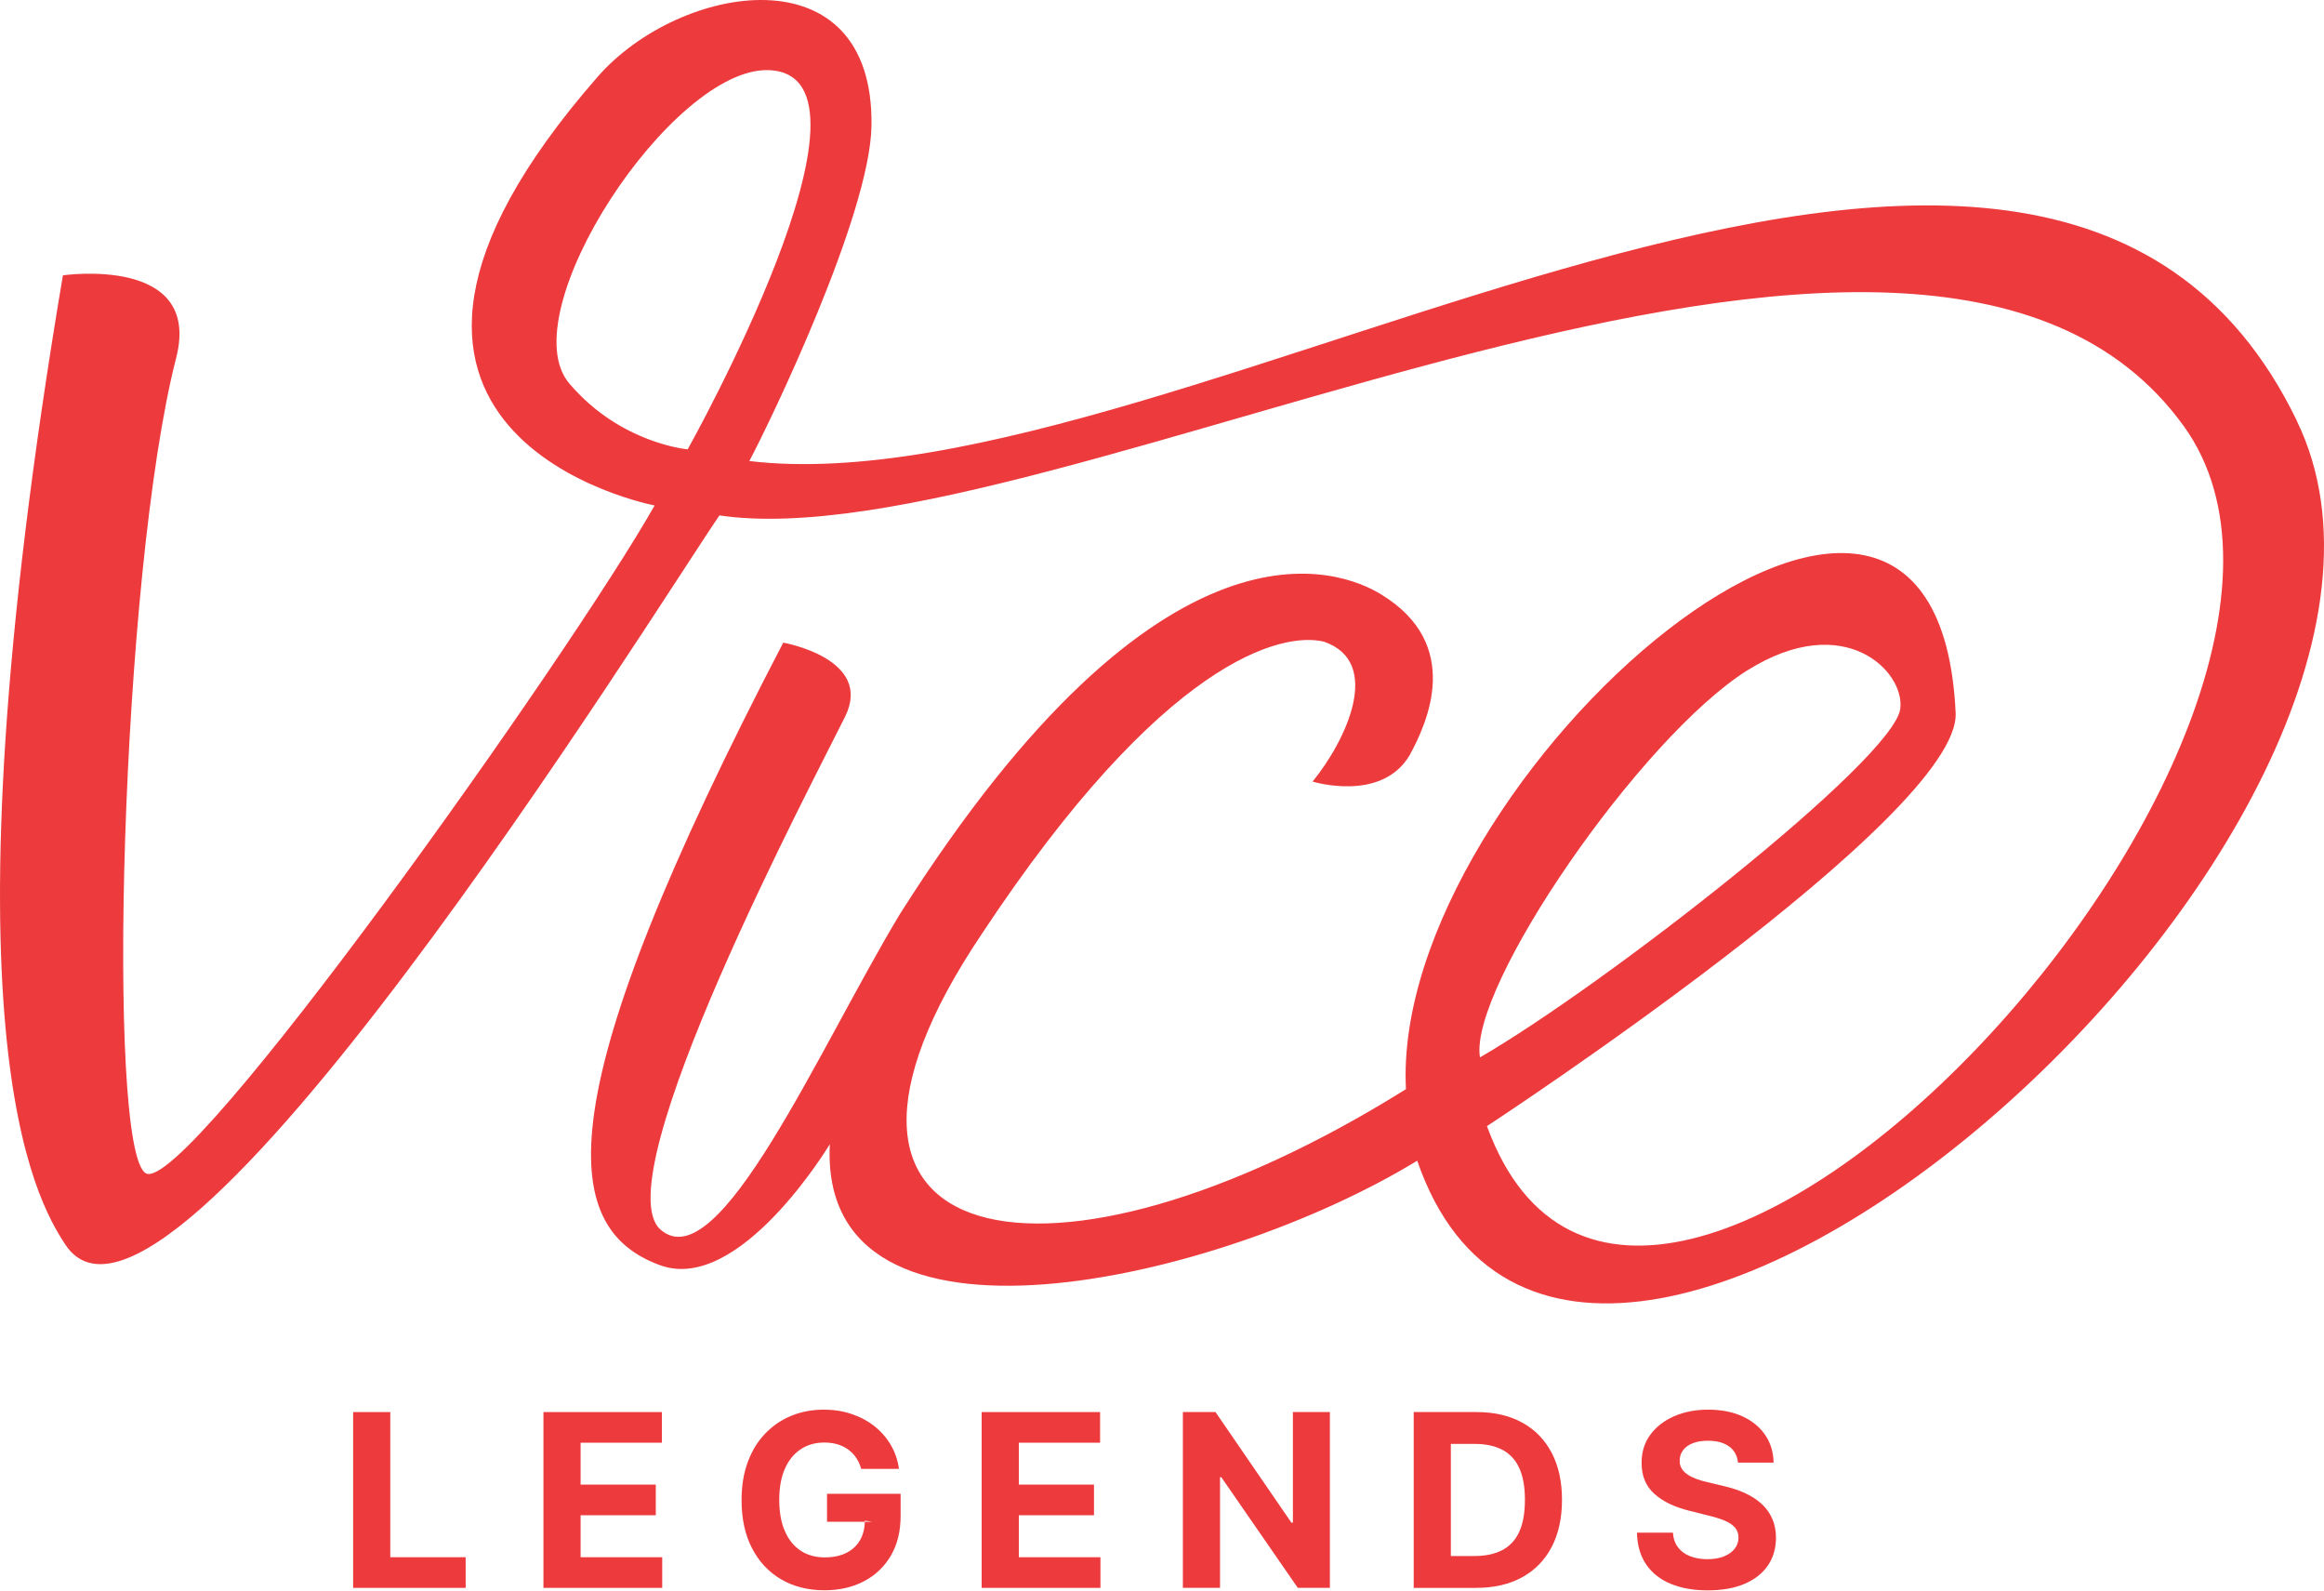
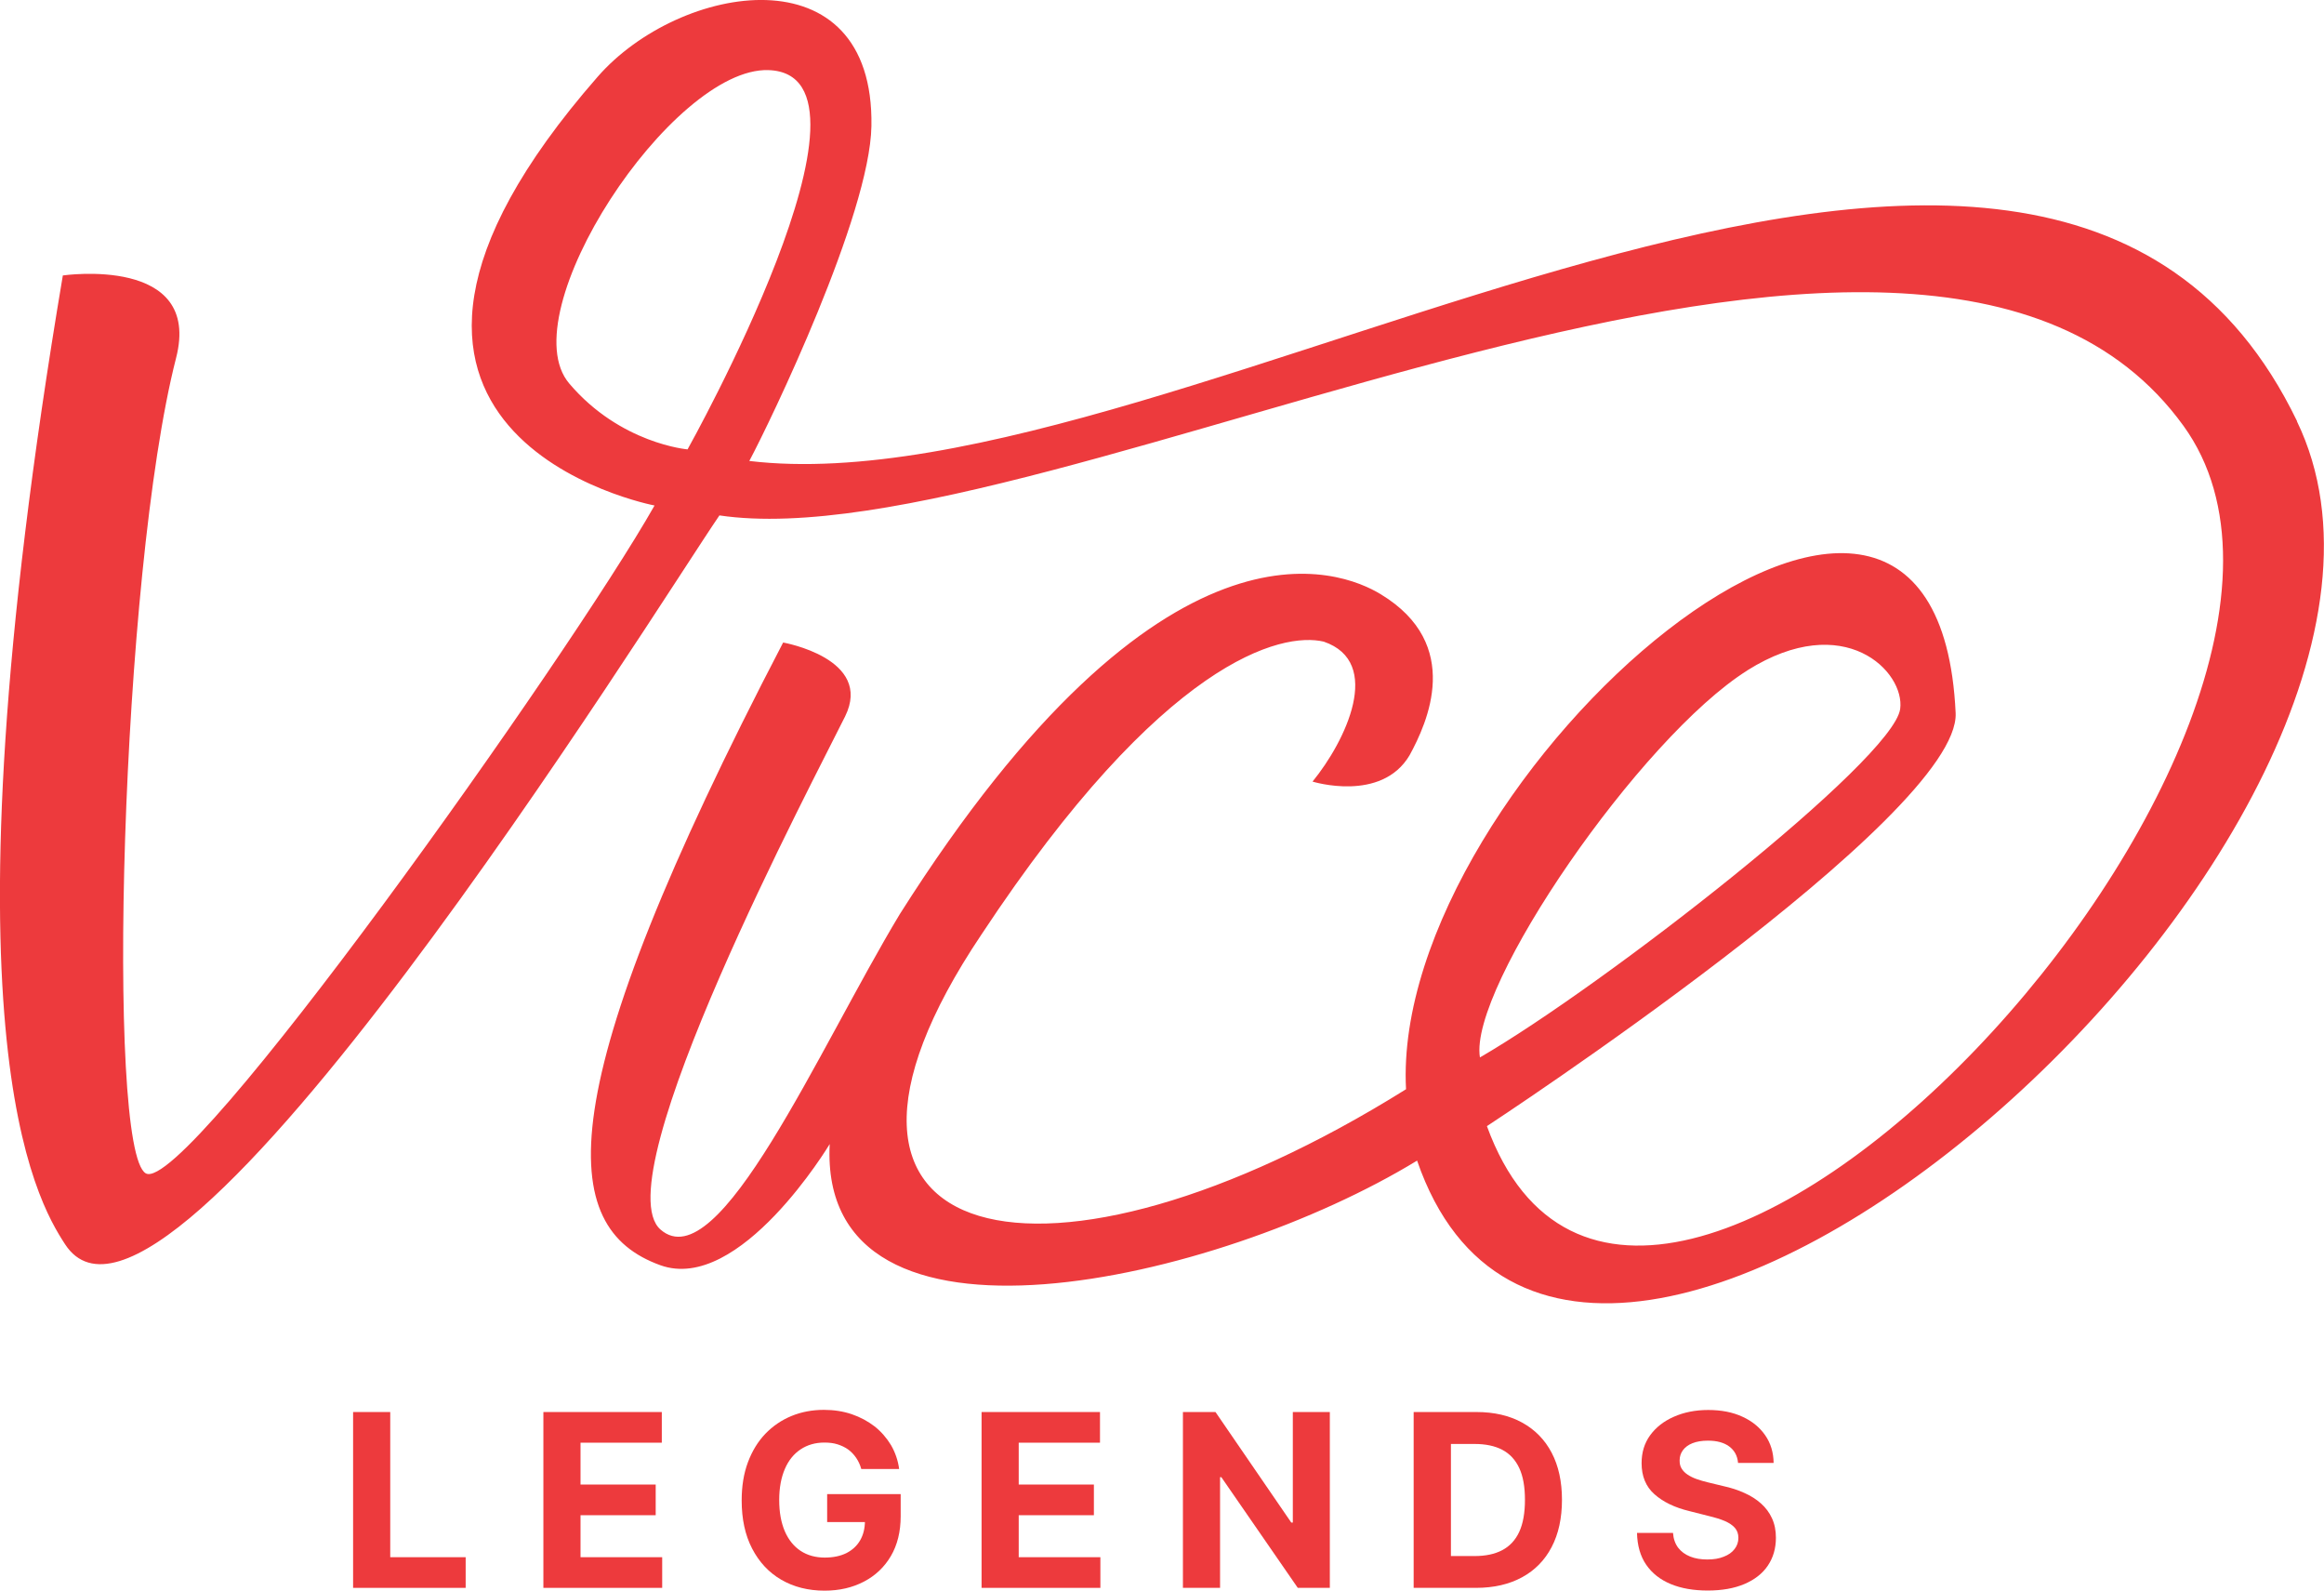
- <svg xmlns="http://www.w3.org/2000/svg" width="250.61" height="171.449" viewBox="5604.389 3102.991 250.61 171.449">
-   <g>
-     <path d="M 247.704 45.405 C 220.066 -11.829 127.574 55.27 80.803 49.701 C 83.09 45.405 93.805 23.172 93.975 13.593 C 94.298 -5.429 73.289 -1.835 64.456 8.27 C 30.651 46.923 70.592 54.491 70.592 54.491 C 61.424 70.668 20.041 128.981 15.721 126.484 C 11.407 123.987 13.013 61.899 18.992 38.599 C 21.852 27.486 6.782 29.683 6.782 29.683 C -6.946 111.155 3.898 129.338 7.022 134.139 C 17.866 150.769 70.797 65.452 77.58 55.563 C 113.207 60.826 207.047 6.547 235.477 45.921 C 259.175 78.764 177.029 167.182 160.347 121.402 C 160.347 121.402 211.403 87.989 210.887 76.858 C 208.83 32.509 149.854 83.869 151.612 117.416 C 113.078 141.49 82.615 135.312 105.833 100.739 C 125.493 70.99 138.248 68.107 142.745 69.168 C 149.198 71.372 145.107 79.901 141.543 84.256 C 141.543 84.256 148.958 86.553 152.006 81.419 C 153.893 77.954 157.82 69.467 148.905 64.062 C 144.661 61.466 125.522 53.564 97.034 98.553 C 88.288 113.061 77.515 138.043 71.232 132.563 C 64.954 127.082 87.943 83.735 91.137 77.245 C 94.221 70.985 84.461 69.28 84.461 69.28 C 58.986 118.184 60.106 132.386 71.214 136.408 C 79.784 139.502 89.484 123.348 89.484 123.348 C 88.224 148.119 131.297 138.266 152.826 125.13 C 170.282 175.787 268.648 88.77 247.698 45.416 M 74.156 48.44 C 74.156 48.44 66.916 47.831 61.401 41.354 C 54.942 33.792 72.485 7.222 82.873 7.561 C 96.794 8.019 74.156 48.44 74.156 48.44 M 188.43 72.269 C 198.929 65.686 205.458 72.439 204.914 76.425 C 204.145 81.971 172.932 106.279 159.591 113.992 C 158.359 106.455 176.9 79.502 188.43 72.263" transform="matrix(1,0,0,1,5604.39,3102.991)" fill="#ed3a3d" fill-rule="evenodd" />
-     <path d="M 27.762 129.933 L 27.762 110.98 L 31.767 110.98 L 31.767 126.629 L 39.896 126.629 L 39.896 129.933 L 27.762 129.933 Z" transform="matrix(1,0,0,1,5614.708,3144.238)" fill="#ed3a3d" fill-rule="evenodd" />
-     <path d="M 42.723 129.933 L 42.723 110.98 L 55.495 110.98 L 55.495 114.284 L 46.731 114.284 L 46.731 118.8 L 54.838 118.8 L 54.838 122.104 L 46.731 122.104 L 46.731 126.629 L 55.532 126.629 L 55.532 129.933 L 42.723 129.933 Z" transform="matrix(1,0,0,1,5620.268,3144.238)" fill="#ed3a3d" fill-rule="evenodd" />
-     <path d="M 71.201 117.176 C 71.072 116.726 70.889 116.327 70.655 115.977 C 70.422 115.629 70.135 115.333 69.8 115.09 C 69.462 114.846 69.079 114.659 68.651 114.529 C 68.222 114.4 67.747 114.335 67.23 114.335 C 66.26 114.335 65.411 114.575 64.68 115.057 C 63.949 115.538 63.381 116.236 62.974 117.153 C 62.566 118.069 62.363 119.188 62.363 120.508 C 62.363 121.829 62.563 122.951 62.963 123.877 C 63.365 124.802 63.932 125.506 64.666 125.992 C 65.4 126.476 66.268 126.717 67.268 126.717 C 68.174 126.717 68.95 126.555 69.596 126.233 C 70.239 125.908 70.732 125.45 71.075 124.859 C 71.418 124.265 71.589 123.565 71.589 122.756 L 72.404 122.877 L 67.517 122.877 L 67.517 119.86 L 75.45 119.86 L 75.45 122.247 C 75.45 123.914 75.096 125.343 74.394 126.538 C 73.689 127.731 72.722 128.65 71.488 129.295 C 70.253 129.941 68.84 130.262 67.249 130.262 C 65.473 130.262 63.912 129.869 62.566 129.083 C 61.222 128.295 60.174 127.175 59.424 125.723 C 58.673 124.27 58.299 122.543 58.299 120.545 C 58.299 119.009 58.524 117.637 58.971 116.431 C 59.418 115.224 60.045 114.202 60.854 113.363 C 61.661 112.523 62.603 111.886 63.676 111.447 C 64.75 111.009 65.913 110.791 67.167 110.791 C 68.238 110.791 69.239 110.946 70.164 111.259 C 71.088 111.569 71.911 112.008 72.631 112.576 C 73.349 113.145 73.936 113.818 74.394 114.599 C 74.849 115.379 75.144 116.238 75.273 117.176 L 71.201 117.176 Z" transform="matrix(1,0,0,1,5626.057,3144.168)" fill="#ed3a3d" fill-rule="evenodd" />
-     <path d="M 77.174 129.933 L 77.174 110.98 L 89.946 110.98 L 89.946 114.284 L 81.182 114.284 L 81.182 118.8 L 89.289 118.8 L 89.289 122.104 L 81.182 122.104 L 81.182 126.629 L 89.983 126.629 L 89.983 129.933 L 77.174 129.933 Z" transform="matrix(1,0,0,1,5633.072,3144.238)" fill="#ed3a3d" fill-rule="evenodd" />
-     <path d="M 108.846 110.979 L 108.846 129.933 L 105.386 129.933 L 97.139 118.004 L 96.999 118.004 L 96.999 129.933 L 92.994 129.933 L 92.994 110.979 L 96.51 110.979 L 104.692 122.899 L 104.858 122.899 L 104.858 110.979 L 108.846 110.979 Z" transform="matrix(1,0,0,1,5638.952,3144.238)" fill="#ed3a3d" fill-rule="evenodd" />
-     <path d="M 117.861 129.934 L 111.141 129.934 L 111.141 110.98 L 117.914 110.98 C 119.821 110.98 121.463 111.357 122.837 112.114 C 124.214 112.869 125.273 113.954 126.018 115.367 C 126.76 116.779 127.132 118.471 127.132 120.438 C 127.132 122.413 126.76 124.11 126.018 125.528 C 125.273 126.947 124.209 128.037 122.825 128.795 C 121.439 129.555 119.784 129.934 117.861 129.934 M 115.146 126.5 L 117.691 126.5 C 118.879 126.5 119.874 126.289 120.686 125.865 C 121.498 125.443 122.109 124.786 122.519 123.896 C 122.929 123.003 123.135 121.85 123.135 120.438 C 123.135 119.038 122.929 117.893 122.519 117.004 C 122.109 116.117 121.498 115.463 120.692 115.041 C 119.883 114.623 118.887 114.412 117.702 114.412 L 115.146 114.412 L 115.146 126.5 Z" transform="matrix(1,0,0,1,5645.696,3144.238)" fill="#ed3a3d" fill-rule="evenodd" />
-     <path d="M 139.586 116.501 C 139.511 115.754 139.193 115.173 138.633 114.761 C 138.071 114.348 137.309 114.141 136.348 114.141 C 135.691 114.141 135.139 114.232 134.69 114.415 C 134.24 114.596 133.897 114.847 133.658 115.168 C 133.419 115.489 133.301 115.852 133.301 116.26 C 133.288 116.599 133.36 116.895 133.518 117.149 C 133.676 117.401 133.894 117.619 134.172 117.8 C 134.448 117.983 134.769 118.14 135.134 118.273 C 135.499 118.406 135.887 118.519 136.3 118.611 L 138.003 119.018 C 138.831 119.203 139.589 119.449 140.28 119.759 C 140.972 120.068 141.568 120.446 142.075 120.896 C 142.582 121.347 142.976 121.878 143.254 122.489 C 143.535 123.1 143.679 123.8 143.685 124.589 C 143.679 125.749 143.386 126.754 142.802 127.602 C 142.217 128.45 141.379 129.107 140.283 129.573 C 139.19 130.038 137.869 130.271 136.329 130.271 C 134.796 130.271 133.467 130.037 132.334 129.568 C 131.201 129.1 130.319 128.404 129.687 127.481 C 129.055 126.56 128.723 125.416 128.694 124.052 L 132.57 124.052 C 132.613 124.689 132.798 125.217 133.122 125.639 C 133.445 126.063 133.88 126.38 134.426 126.593 C 134.973 126.806 135.589 126.912 136.281 126.912 C 136.961 126.912 137.551 126.815 138.054 126.616 C 138.558 126.418 138.946 126.144 139.224 125.791 C 139.503 125.442 139.64 125.037 139.64 124.58 C 139.64 124.154 139.516 123.796 139.265 123.506 C 139.016 123.217 138.651 122.97 138.175 122.766 C 137.695 122.563 137.11 122.377 136.419 122.211 L 134.356 121.693 C 132.757 121.303 131.496 120.697 130.572 119.87 C 129.645 119.043 129.186 117.929 129.192 116.529 C 129.186 115.382 129.492 114.378 130.114 113.521 C 130.732 112.663 131.587 111.994 132.672 111.512 C 133.757 111.031 134.991 110.791 136.374 110.791 C 137.781 110.791 139.01 111.031 140.064 111.512 C 141.113 111.994 141.933 112.663 142.52 113.521 C 143.106 114.378 143.406 115.372 143.426 116.501 L 139.586 116.501 Z" transform="matrix(1,0,0,1,5652.22,3144.168)" fill="#ed3a3d" fill-rule="evenodd" />
+ <svg xmlns="http://www.w3.org/2000/svg" id="b" data-name="Layer 2" viewBox="0 0 182.71 124.99">
+   <defs>
+     <style>
+       .d {
+         fill: #ed3a3d;
+       }
+     </style>
+   </defs>
+   <g id="c" data-name="Layer 2">
+     <g>
+       <path class="d" d="M180.59,33.1c-20.15-41.73-87.58,7.19-121.68,3.13,1.67-3.13,9.48-19.34,9.6-26.32.24-13.87-15.08-11.25-21.52-3.88-24.64,28.18,4.47,33.7,4.47,33.7-6.68,11.79-36.85,54.31-40,52.49-3.15-1.82-1.97-47.08,2.38-64.07,2.09-8.1-8.9-6.5-8.9-6.5-10.01,59.4-2.1,72.65.18,76.15,7.91,12.12,46.5-50.08,51.44-57.29,25.97,3.84,94.39-35.73,115.11-7.03,17.28,23.94-42.61,88.4-54.77,55.03,0,0,37.22-24.36,36.85-32.47-1.5-32.33-44.5,5.11-43.21,29.57-28.09,17.55-50.3,13.05-33.38-12.16,14.33-21.69,23.63-23.79,26.91-23.02,4.71,1.61,1.72,7.82-.88,11,0,0,5.41,1.68,7.63-2.07,1.38-2.53,4.24-8.71-2.26-12.65-3.09-1.89-17.05-7.65-37.82,25.14-6.38,10.58-14.23,28.79-18.81,24.79-4.58-4,12.18-35.6,14.51-40.33,2.25-4.56-4.87-5.81-4.87-5.81-18.57,35.65-17.76,46.01-9.66,48.94,6.25,2.26,13.32-9.52,13.32-9.52-.92,18.06,30.48,10.88,46.18,1.3,12.73,36.93,84.44-26.51,69.17-58.11M54.06,35.32s-5.28-.44-9.3-5.17c-4.71-5.51,8.08-24.88,15.65-24.64,10.15.33-6.35,29.8-6.35,29.8M137.37,52.69c7.65-4.8,12.41.12,12.02,3.03-.56,4.04-23.32,21.76-33.04,27.39-.9-5.5,12.62-25.14,21.03-30.42" />
+       <g>
+         <path class="d" d="M27.76,124.8v-13.82h2.92v11.41h5.93v2.41h-8.85Z" />
+         <path class="d" d="M42.72,124.8v-13.82h9.31v2.41h-6.39v3.29h5.91v2.41h-5.91v3.3h6.42v2.41h-9.34Z" />
+         <path class="d" d="M67.71,115.45c-.09-.33-.23-.62-.4-.87-.17-.25-.38-.47-.62-.65-.25-.18-.53-.31-.84-.41s-.66-.14-1.04-.14c-.71,0-1.33.18-1.86.53s-.95.86-1.24,1.53-.45,1.48-.45,2.45.15,1.78.44,2.46c.29.67.71,1.19,1.24,1.54s1.17.53,1.9.53c.66,0,1.23-.12,1.7-.35.47-.24.83-.57,1.08-1,.25-.43.38-.94.38-1.53l.59.09h-3.56v-2.2h5.78v1.74c0,1.21-.26,2.26-.77,3.13-.51.87-1.22,1.54-2.12,2.01-.9.47-1.93.71-3.09.71-1.29,0-2.43-.29-3.41-.86-.98-.57-1.74-1.39-2.29-2.45-.55-1.06-.82-2.32-.82-3.78,0-1.12.16-2.12.49-3,.33-.88.78-1.62,1.37-2.24.59-.61,1.28-1.08,2.06-1.4.78-.32,1.63-.48,2.54-.48.78,0,1.51.11,2.19.34.67.23,1.27.55,1.8.96.52.41.95.91,1.29,1.47.33.57.55,1.2.64,1.88h-2.97Z" />
+         <path class="d" d="M77.17,124.8v-13.82h9.31v2.41h-6.39v3.29h5.91v2.41h-5.91v3.3h6.42v2.41h-9.34Z" />
+         <path class="d" d="M104.55,110.98v13.82h-2.52l-6.01-8.7h-.1v8.7h-2.92v-13.82h2.56l5.96,8.69h.12v-8.69h2.91Z" />
+         <path class="d" d="M116.04,124.8h-4.9v-13.82h4.94c1.39,0,2.59.28,3.59.83,1,.55,1.78,1.34,2.32,2.37.54,1.03.81,2.26.81,3.7s-.27,2.68-.81,3.71c-.54,1.04-1.32,1.83-2.33,2.38-1.01.55-2.22.83-3.62.83ZM114.06,122.3h1.86c.87,0,1.59-.15,2.18-.46.59-.31,1.04-.79,1.34-1.44.3-.65.45-1.49.45-2.52s-.15-1.86-.45-2.5-.74-1.12-1.33-1.43c-.59-.31-1.32-.46-2.18-.46h-1.86v8.81Z" />
+         <path class="d" d="M136.64,114.95c-.05-.54-.29-.97-.7-1.27-.41-.3-.96-.45-1.67-.45-.48,0-.88.07-1.21.2s-.58.32-.75.55c-.17.23-.26.5-.26.8,0,.25.04.46.16.65s.27.34.48.48c.2.13.44.25.7.34s.55.18.85.25l1.24.3c.6.13,1.16.31,1.66.54.5.22.94.5,1.31.83.37.33.66.72.86,1.16.21.45.31.96.31,1.53,0,.85-.22,1.58-.64,2.2s-1.04,1.1-1.84,1.44c-.8.34-1.76.51-2.88.51s-2.09-.17-2.91-.51-1.47-.85-1.93-1.52c-.46-.67-.7-1.51-.72-2.5h2.83c.03.46.17.85.4,1.16.24.31.55.54.95.7s.85.23,1.35.23.93-.07,1.29-.22c.37-.14.65-.34.85-.6.2-.26.3-.55.3-.88,0-.31-.09-.57-.27-.78-.18-.21-.45-.39-.79-.54-.35-.15-.78-.28-1.28-.4l-1.5-.38c-1.17-.28-2.09-.73-2.76-1.33-.68-.6-1.01-1.42-1.01-2.44,0-.84.22-1.57.67-2.19.45-.62,1.07-1.11,1.87-1.46.79-.35,1.69-.53,2.7-.53s1.92.17,2.69.53c.77.35,1.36.84,1.79,1.46s.65,1.35.66,2.17h-2.8Z" />
+       </g>
+     </g>
  </g>
</svg>
